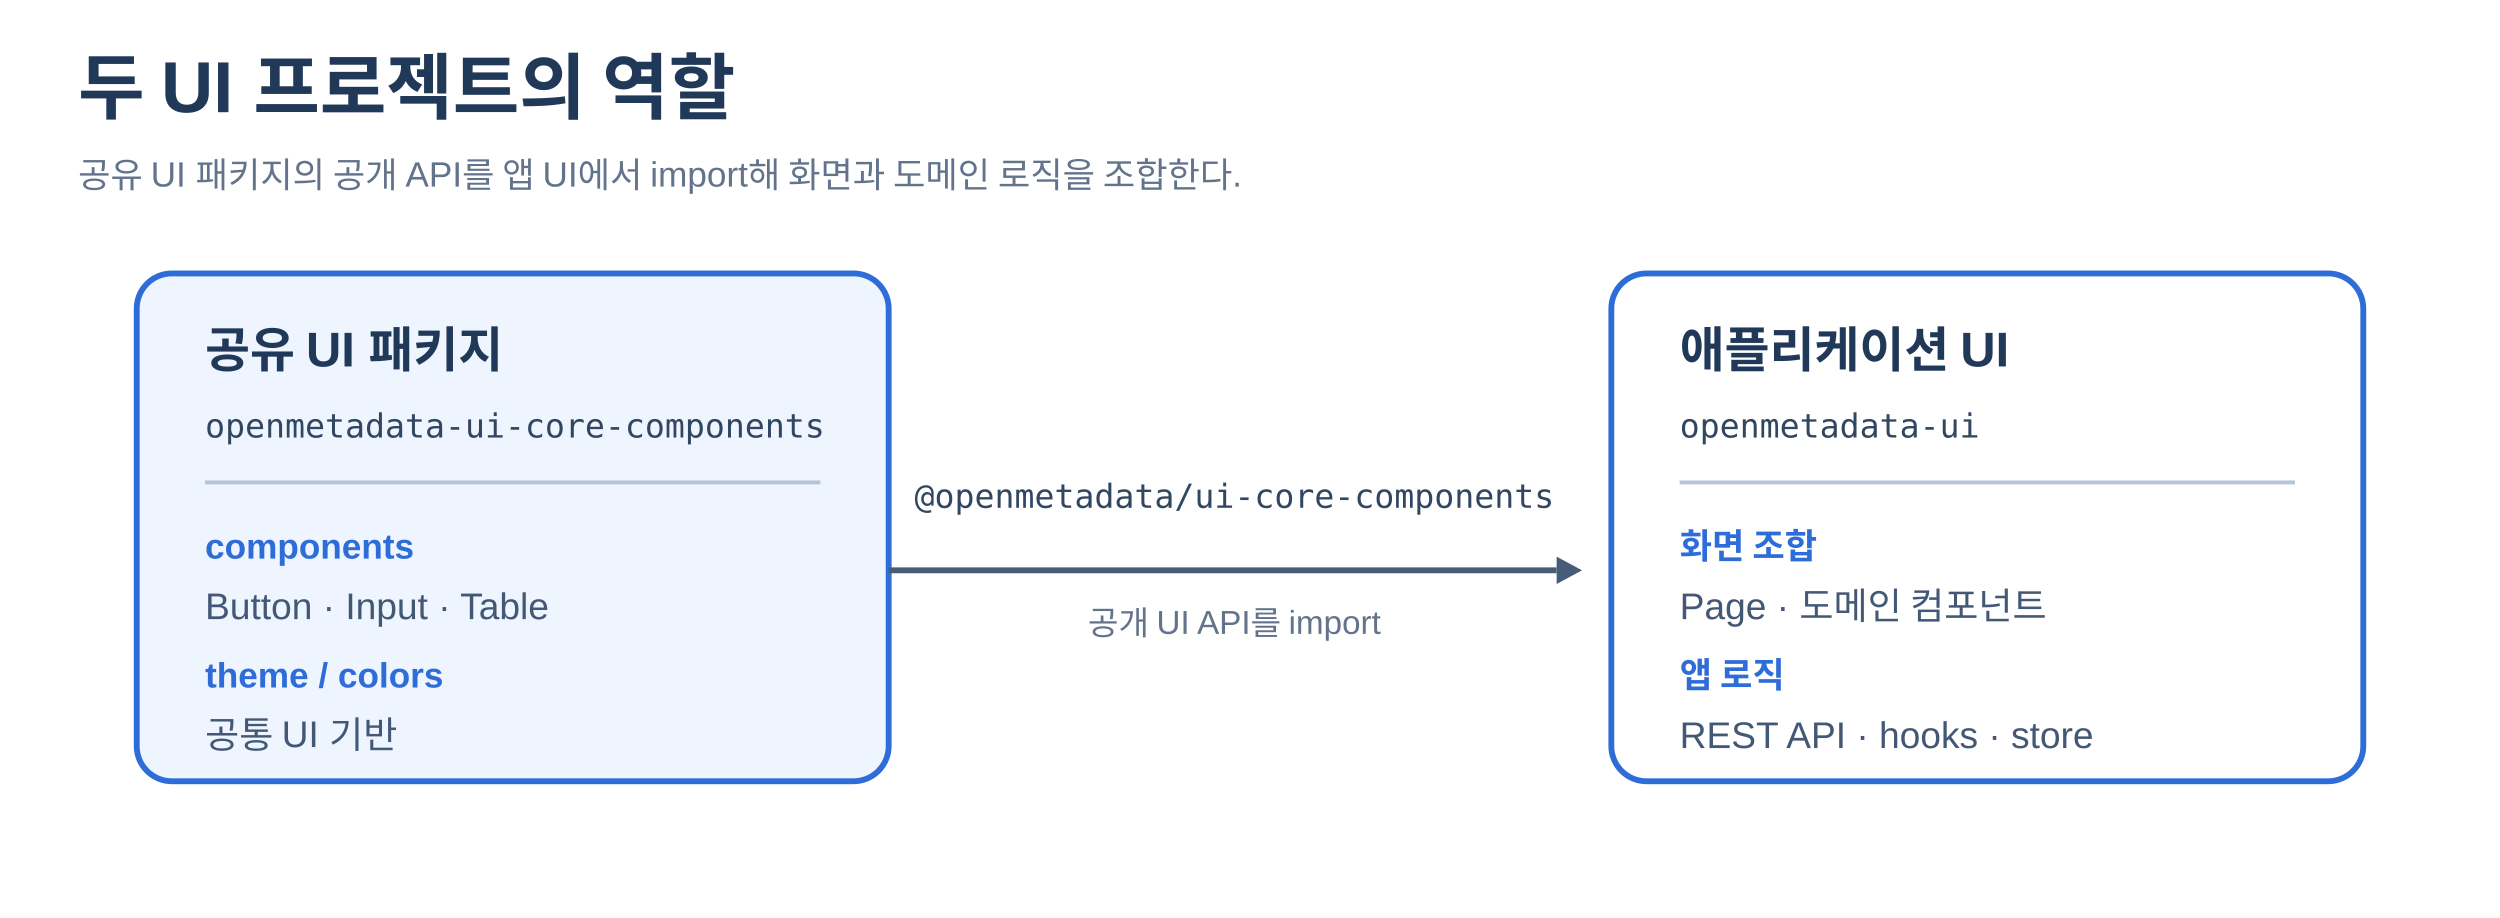
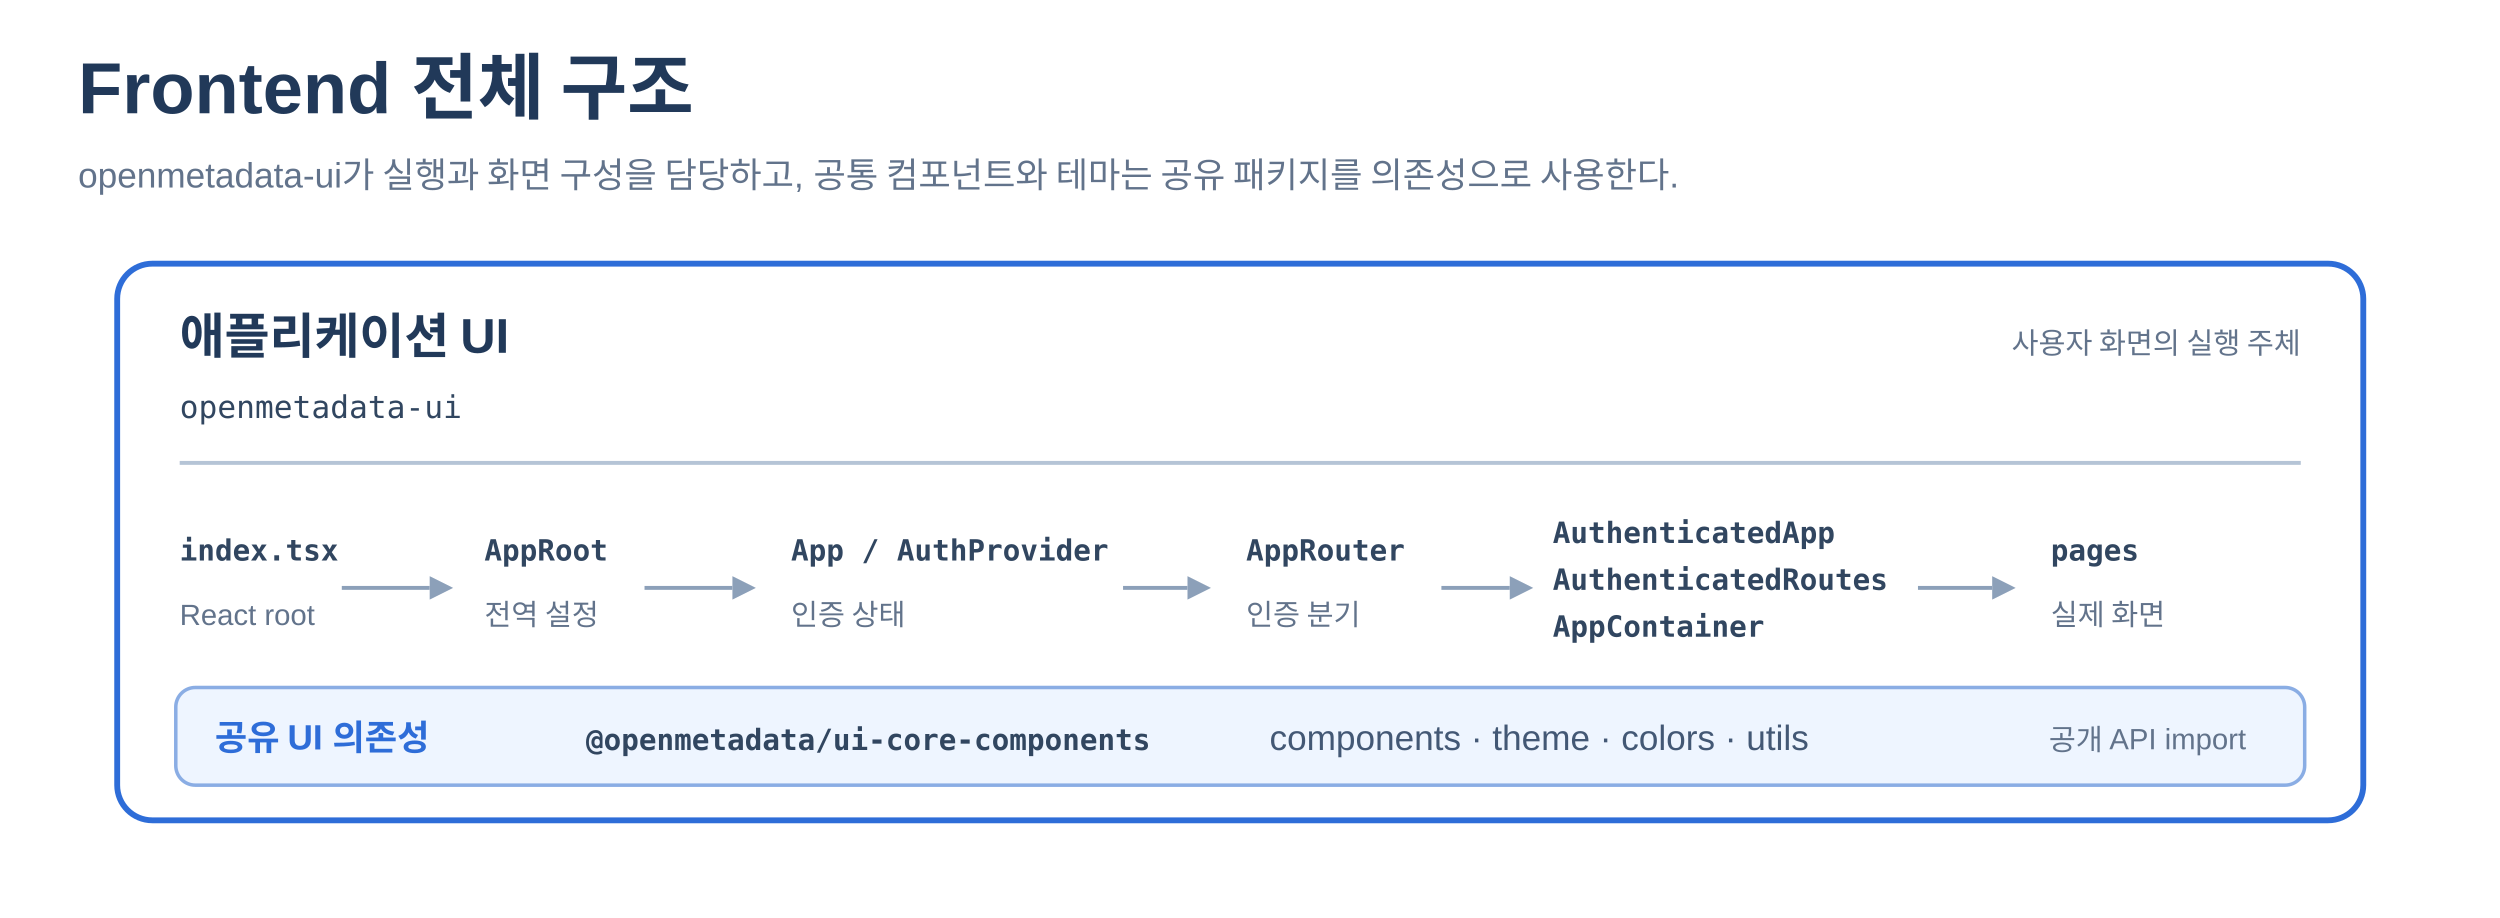
<svg xmlns="http://www.w3.org/2000/svg" width="1280" height="470" viewBox="0 0 1280 470" role="img" aria-labelledby="title desc">
  <style>
-     .title{font-family:'Apple SD Gothic Neo','Helvetica Neue',Arial,sans-serif;font-size:37px;font-weight:700;fill:#213959}.subtitle{font-family:'Apple SD Gothic Neo','Helvetica Neue',Arial,sans-serif;font-size:18px;font-weight:500;fill:#62738B}.cardTitle{font-family:'Apple SD Gothic Neo','Helvetica Neue',Arial,sans-serif;font-size:25px;font-weight:700;fill:#213959}.label{font-family:'Apple SD Gothic Neo','Helvetica Neue',Arial,sans-serif;font-size:18px;font-weight:700;fill:#2E6DD8}.body{font-family:'Apple SD Gothic Neo','Helvetica Neue',Arial,sans-serif;font-size:19px;font-weight:500;fill:#435875}.note{font-family:'Apple SD Gothic Neo','Helvetica Neue',Arial,sans-serif;font-size:17px;font-weight:500;fill:#62738B}.mono{font-family:Menlo,Consolas,monospace;font-size:17px;font-weight:500;fill:#314660}.line{stroke:#485B78;stroke-width:3;fill:none}.rule{stroke:#B5C4D6;stroke-width:2}.shared{fill:#EEF5FF;stroke:#2E6DD8;stroke-width:3}.app{fill:#FFFFFF;stroke:#2E6DD8;stroke-width:3}
+     .title{font-family:'Apple SD Gothic Neo','Helvetica Neue',Arial,sans-serif;font-size:37px;font-weight:700;fill:#213959}.subtitle{font-family:'Apple SD Gothic Neo','Helvetica Neue',Arial,sans-serif;font-size:18px;font-weight:500;fill:#62738B}.cardTitle{font-family:'Apple SD Gothic Neo','Helvetica Neue',Arial,sans-serif;font-size:25px;font-weight:700;fill:#213959}.label{font-family:'Apple SD Gothic Neo','Helvetica Neue',Arial,sans-serif;font-size:18px;font-weight:700;fill:#2E6DD8}.body{font-family:'Apple SD Gothic Neo','Helvetica Neue',Arial,sans-serif;font-size:18px;font-weight:500;fill:#435875}.note{font-family:'Apple SD Gothic Neo','Helvetica Neue',Arial,sans-serif;font-size:15px;font-weight:500;fill:#62738B}.mono{font-family:Menlo,Consolas,monospace;font-size:16px;font-weight:500;fill:#314660}.flowCode{font-family:Menlo,Consolas,monospace;font-size:15px;font-weight:600;fill:#314660}.line{stroke:#485B78;stroke-width:3;fill:none}.rule{stroke:#B5C4D6;stroke-width:2}.app{fill:#FFFFFF;stroke:#2E6DD8;stroke-width:3}.shared{fill:#EEF5FF;stroke:#8AADE4;stroke-width:1.8}.stepLine{stroke:#8CA0B9;stroke-width:2;fill:none}
  </style>
  <rect width="1280" height="470" fill="#FFFFFF" />
-   <text class="title" x="40" y="58">두 UI 프로젝트의 역할</text>
-   <text class="subtitle" x="40" y="96">공유 UI 패키지의 공개 API를 앱 UI에서 import해 화면과 도메인 로직을 조합한다.</text>
-   <rect class="shared" x="70" y="140" width="385" height="260" rx="18" />
-   <text class="cardTitle" x="105" y="188">공유 UI 패키지</text>
-   <text class="mono" x="105" y="224">openmetadata-ui-core-components</text>
-   <path class="rule" d="M105 247 H420" />
-   <text class="label" x="105" y="286">components</text>
-   <text class="body" x="105" y="317">Button · Input · Table</text>
-   <text class="label" x="105" y="352">theme / colors</text>
-   <text class="body" x="105" y="383">공통 UI 기반</text>
-   <path class="line" d="M455 292 H797" />
-   <polygon points="810,292 797,285 797,299" fill="#485B78" />
-   <text class="mono" x="632" y="260" text-anchor="middle">@openmetadata/ui-core-components</text>
-   <text class="note" x="632" y="325" text-anchor="middle">공개 UI API를 import</text>
-   <rect class="app" x="825" y="140" width="385" height="260" rx="18" />
-   <text class="cardTitle" x="860" y="188">애플리케이션 UI</text>
-   <text class="mono" x="860" y="224">openmetadata-ui</text>
-   <path class="rule" d="M860 247 H1175" />
-   <text class="label" x="860" y="286">화면 조합</text>
-   <text class="body" x="860" y="317">Page · 도메인 컴포넌트</text>
-   <text class="label" x="860" y="352">앱 로직</text>
-   <text class="body" x="860" y="383">REST API · hooks · store</text>
+   <text class="title" x="40" y="58">Frontend 전체 구조</text>
+   <text class="subtitle" x="40" y="96">openmetadata-ui가 실행과 화면 구성을 담당하고, 공통 컴포넌트와 테마는 공유 패키지를 의존성으로 사용한다.</text>
+   <rect class="app" x="60" y="135" width="1150" height="285" rx="18" />
+   <text class="cardTitle" x="92" y="181">애플리케이션 UI</text>
+   <text class="mono" x="92" y="214">openmetadata-ui</text>
+   <text class="note" x="1178" y="181" text-anchor="end">사용자 화면의 실행 주체</text>
+   <path class="rule" d="M92 237 H1178" />
+   <text class="flowCode" x="92" y="287">index.tsx</text>
+   <text class="note" x="92" y="320">React root</text>
+   <path class="stepLine" d="M175 301 H220" />
+   <polygon points="232,301 220,295 220,307" fill="#8CA0B9" />
+   <text class="flowCode" x="248" y="287">AppRoot</text>
+   <text class="note" x="248" y="320">전역 설정</text>
+   <path class="stepLine" d="M330 301 H375" />
+   <polygon points="387,301 375,295 375,307" fill="#8CA0B9" />
+   <text class="flowCode" x="405" y="287">App / AuthProvider</text>
+   <text class="note" x="405" y="320">인증 상태</text>
+   <path class="stepLine" d="M575 301 H608" />
+   <polygon points="620,301 608,295 608,307" fill="#8CA0B9" />
+   <text class="flowCode" x="638" y="287">AppRouter</text>
+   <text class="note" x="638" y="320">인증 분기</text>
+   <path class="stepLine" d="M738 301 H773" />
+   <polygon points="785,301 773,295 773,307" fill="#8CA0B9" />
+   <text class="flowCode" x="795" y="278">AuthenticatedApp</text>
+   <text class="flowCode" x="795" y="302">AuthenticatedRoutes</text>
+   <text class="flowCode" x="795" y="326">AppContainer</text>
+   <path class="stepLine" d="M982 301 H1020" />
+   <polygon points="1032,301 1020,295 1020,307" fill="#8CA0B9" />
+   <text class="flowCode" x="1050" y="287">pages</text>
+   <text class="note" x="1050" y="320">실제 화면</text>
+   <rect class="shared" x="90" y="352" width="1090" height="50" rx="10" />
+   <text class="label" x="110" y="384">공유 UI 의존성</text>
+   <text class="flowCode" x="300" y="384">@openmetadata/ui-core-components</text>
+   <text class="body" x="650" y="384">components · theme · colors · utils</text>
+   <text class="note" x="1150" y="384" text-anchor="end">공개 API import</text>
</svg>
